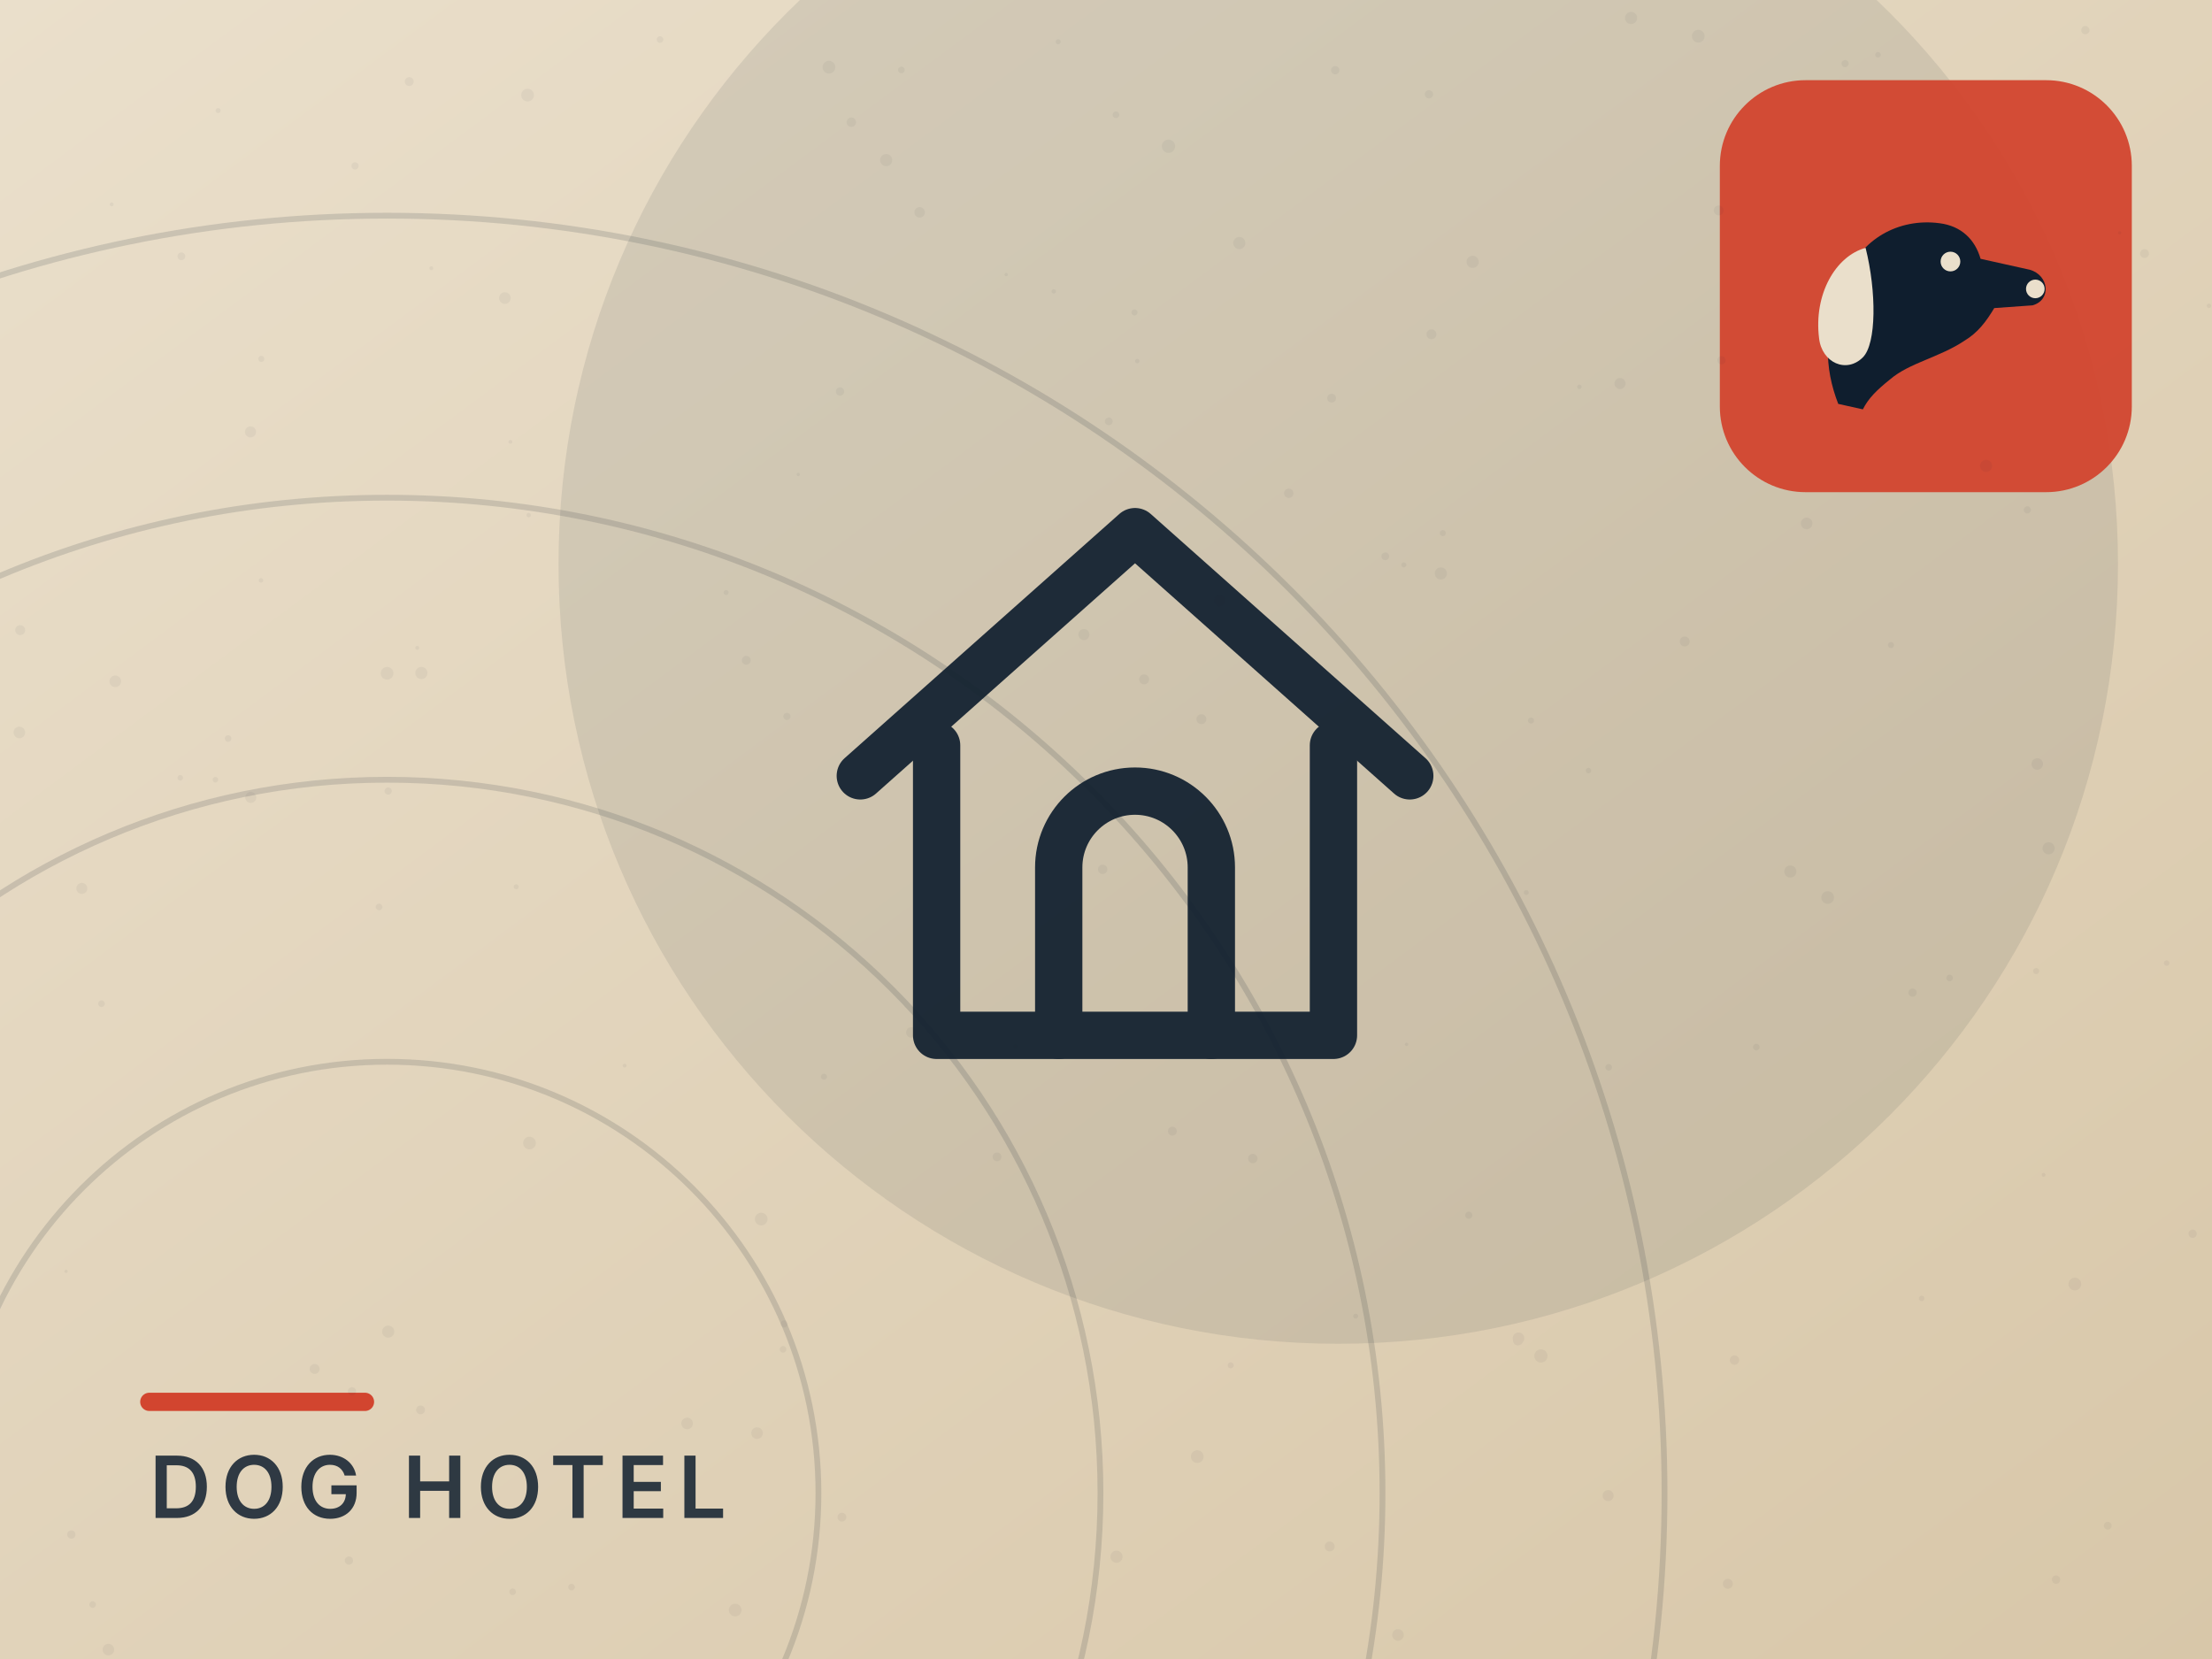
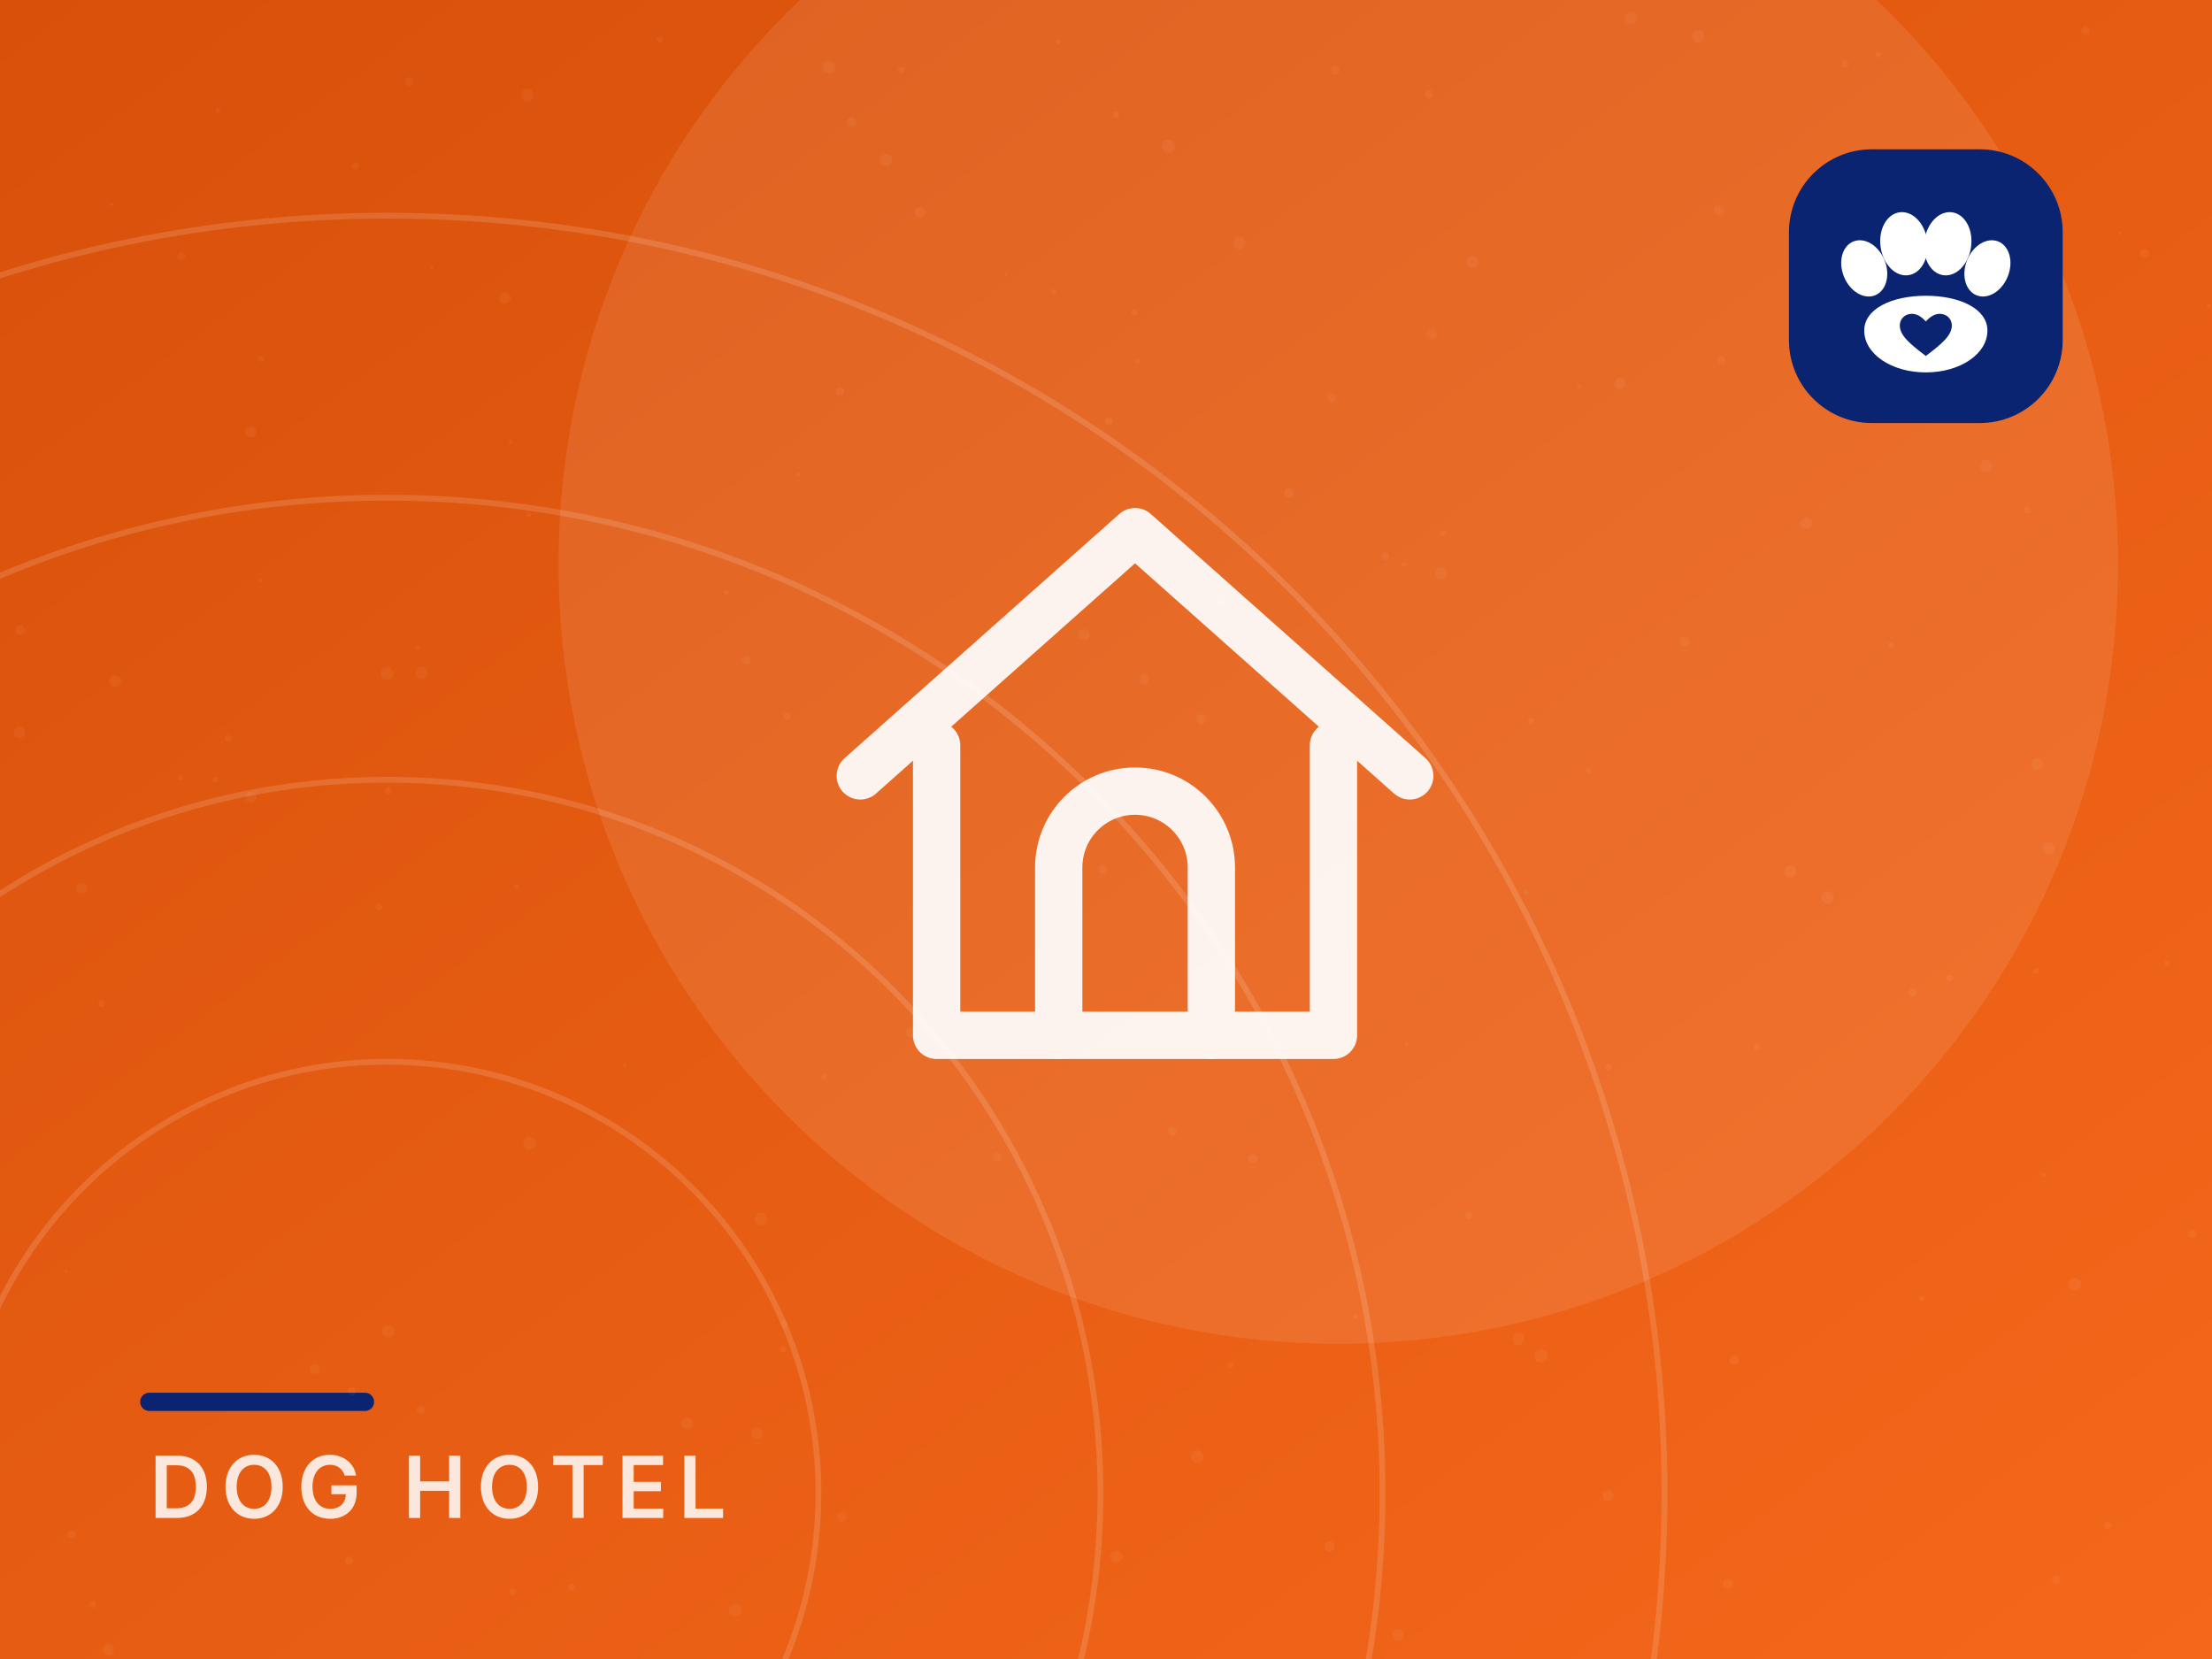
<svg xmlns="http://www.w3.org/2000/svg" viewBox="0 0 800 600" width="800" height="600" role="img" aria-label="Dog hotel">
  <defs>
    <linearGradient id="bg-svc-hotel-svg" x1="0" y1="0" x2="1" y2="1">
-       <stop offset="0" stop-color="#EADFCB" />
-       <stop offset="1" stop-color="#D8C7A9" />
+       <stop offset="0" stop-color="#D8500A" />
+       <stop offset="1" stop-color="#F4681B" />
    </linearGradient>
    <clipPath id="clip-svc-hotel-svg">
      <rect width="800" height="600" />
    </clipPath>
  </defs>
  <g clip-path="url(#clip-svc-hotel-svg)">
    <rect width="800" height="600" fill="url(#bg-svc-hotel-svg)" />
-     <circle cx="140" cy="540" r="156" fill="none" stroke="#0F1E2E" stroke-width="2.1" opacity=".14" />
-     <circle cx="140" cy="540" r="258" fill="none" stroke="#0F1E2E" stroke-width="2.1" opacity=".14" />
-     <circle cx="140" cy="540" r="360" fill="none" stroke="#0F1E2E" stroke-width="2.1" opacity=".14" />
-     <circle cx="140" cy="540" r="462" fill="none" stroke="#0F1E2E" stroke-width="2.1" opacity=".14" />
-     <circle cx="484" cy="204" r="282" fill="#0F1E2E" opacity=".09" />
+     <circle cx="140" cy="540" r="156" fill="none" stroke="#FFFFFF" stroke-width="2.1" opacity=".14" />
+     <circle cx="140" cy="540" r="258" fill="none" stroke="#FFFFFF" stroke-width="2.1" opacity=".14" />
+     <circle cx="140" cy="540" r="360" fill="none" stroke="#FFFFFF" stroke-width="2.1" opacity=".14" />
+     <circle cx="140" cy="540" r="462" fill="none" stroke="#FFFFFF" stroke-width="2.1" opacity=".14" />
+     <circle cx="484" cy="204" r="282" fill="#FFFFFF" opacity=".09" />
    <g transform="translate(272.5 142.6) scale(2.76)" opacity=".92">
-       <g fill="none" stroke="#0F1E2E" stroke-width="6.2" stroke-linecap="round" stroke-linejoin="round">
+       <g fill="none" stroke="#FFFFFF" stroke-width="6.2" stroke-linecap="round" stroke-linejoin="round">
        <path d="M14 50 L50 18 L86 50" />
        <path d="M24 46 V84 h52 V46" />
        <path d="M40 84 V62 a10 10 0 0 1 20 0 v22" />
      </g>
    </g>
-     <rect x="622" y="29" width="149" height="149" rx="31" fill="#D2452F" opacity=".95" />
-     <g transform="translate(647.0 54.0)">
-       <g transform="scale(0.99)">
-         <path d="M18 93 C13 80 12 66 21 47 C26 33 40 25 55 27 C63 28 68 33 70 40 L88 44 C95 46 96 55 89 57 L75 58 C72 63 69 67 64 70 C55 76 44 78 37 84 C32 88 29 91 27 95 Z" fill="#0F1E2E" />
-         <path d="M28 36 C17 39 9 53 11 69 C12 78 21 82 27 76 C32 71 32 52 28 36 Z" fill="#EADFCB" />
-         <circle cx="59" cy="41" r="3.6" fill="#EADFCB" />
-         <circle cx="90" cy="51" r="3.4" fill="#EADFCB" />
-       </g>
+     <rect x="647" y="54" width="99" height="99" rx="30" fill="#0A2472" />
+     <g transform="translate(647.0 54.0) scale(0.99)">
+       <path d="M50 81.5 C37.5 81.5 27.5 74.8 27.5 66.2 C27.5 58.3 37.5 53.5 50 53.5 C62.5 53.5 72.5 58.3 72.5 66.2 C72.5 74.8 62.5 81.5 50 81.5 Z" fill="#FFFFFF" />
+       <ellipse cx="27.5" cy="43.5" rx="8.0" ry="10.6" fill="#FFFFFF" transform="rotate(-22 27.5 43.5)" />
+       <ellipse cx="42.0" cy="34.5" rx="8.6" ry="11.6" fill="#FFFFFF" transform="rotate(-8 42.0 34.5)" />
+       <ellipse cx="58.0" cy="34.5" rx="8.6" ry="11.6" fill="#FFFFFF" transform="rotate(8 58.0 34.5)" />
+       <ellipse cx="72.5" cy="43.5" rx="8.0" ry="10.6" fill="#FFFFFF" transform="rotate(22 72.5 43.5)" />
+       <path d="M50 75.5 C44.2 71.1 40.5 68.0 40.5 64.4 C40.5 61.7 42.6 60.1 44.9 60.1 C46.8 60.1 48.5 61.2 50 62.9 C51.5 61.2 53.2 60.1 55.1 60.1 C57.4 60.1 59.5 61.7 59.5 64.4 C59.5 68.0 55.8 71.1 50 75.5 Z" fill="#0A2472" />
    </g>
-     <path d="M54 507 h78" stroke="#D2452F" stroke-width="6.6" stroke-linecap="round" />
-     <text x="54" y="549" fill="#0F1E2E" opacity=".85" font-family="Inter, Helvetica Neue, Arial, sans-serif" font-size="31" font-weight="600" letter-spacing="3.6">DOG HOTEL</text>
-     <g fill="#0F1E2E" opacity="0.05">
+     <path d="M54 507 h78" stroke="#0A2472" stroke-width="6.6" stroke-linecap="round" />
+     <text x="54" y="549" fill="#FFFFFF" opacity=".85" font-family="Inter, Helvetica Neue, Arial, sans-serif" font-size="31" font-weight="600" letter-spacing="3.6">DOG HOTEL</text>
+     <g fill="#FFFFFF" opacity="0.05">
      <circle cx="766.6" cy="84.2" r="0.6" />
      <circle cx="798.9" cy="110.6" r="0.8" />
      <circle cx="521.1" cy="207.4" r="2.2" />
      <circle cx="185.4" cy="575.7" r="1.2" />
      <circle cx="480.9" cy="559.3" r="1.8" />
      <circle cx="739.1" cy="424.9" r="0.7" />
      <circle cx="705.1" cy="353.7" r="1.2" />
      <circle cx="152.1" cy="509.9" r="1.6" />
      <circle cx="750.4" cy="464.4" r="2.3" />
      <circle cx="453.1" cy="419.0" r="1.7" />
      <circle cx="206.7" cy="574.0" r="1.2" />
      <circle cx="624.9" cy="572.8" r="1.8" />
      <circle cx="113.8" cy="495.1" r="1.8" />
      <circle cx="148.0" cy="29.5" r="1.6" />
      <circle cx="25.8" cy="555.0" r="1.5" />
      <circle cx="413.8" cy="245.7" r="1.8" />
      <circle cx="733.2" cy="184.4" r="1.3" />
      <circle cx="466.1" cy="178.4" r="1.7" />
      <circle cx="434.5" cy="260.1" r="1.8" />
      <circle cx="422.6" cy="52.9" r="2.4" />
      <circle cx="284.6" cy="259.1" r="1.3" />
      <circle cx="743.6" cy="571.3" r="1.5" />
      <circle cx="320.5" cy="57.9" r="2.2" />
      <circle cx="137.1" cy="328.0" r="1.2" />
      <circle cx="262.6" cy="214.3" r="0.9" />
      <circle cx="29.6" cy="321.3" r="2.0" />
      <circle cx="517.7" cy="120.9" r="1.8" />
      <circle cx="41.7" cy="246.4" r="2.1" />
      <circle cx="736.8" cy="276.3" r="2.1" />
      <circle cx="398.8" cy="314.4" r="1.7" />
      <circle cx="793.0" cy="446.2" r="1.5" />
      <circle cx="581.8" cy="386.0" r="1.2" />
      <circle cx="627.3" cy="491.9" r="1.7" />
      <circle cx="754.2" cy="10.9" r="1.5" />
      <circle cx="507.7" cy="204.3" r="0.9" />
      <circle cx="553.7" cy="260.6" r="1.1" />
      <circle cx="33.5" cy="580.3" r="1.2" />
      <circle cx="94.5" cy="129.8" r="1.1" />
      <circle cx="693.0" cy="108.4" r="1.1" />
      <circle cx="77.9" cy="282.0" r="1.0" />
      <circle cx="275.3" cy="440.9" r="2.3" />
      <circle cx="667.3" cy="23.0" r="1.3" />
      <circle cx="679.2" cy="19.8" r="1.0" />
      <circle cx="392.0" cy="229.5" r="2.0" />
      <circle cx="574.5" cy="278.7" r="1.0" />
      <circle cx="184.6" cy="159.8" r="0.7" />
      <circle cx="532.6" cy="94.7" r="2.2" />
      <circle cx="516.8" cy="34.1" r="1.5" />
      <circle cx="482.9" cy="25.4" r="1.5" />
      <circle cx="23.9" cy="459.8" r="0.6" />
      <circle cx="505.6" cy="591.3" r="2.1" />
      <circle cx="186.7" cy="320.7" r="0.9" />
      <circle cx="273.8" cy="518.3" r="2.1" />
      <circle cx="7.3" cy="227.9" r="1.8" />
      <circle cx="140.4" cy="481.6" r="2.2" />
      <circle cx="441.1" cy="217.2" r="2.1" />
      <circle cx="410.3" cy="113.0" r="1.1" />
      <circle cx="127.3" cy="503.2" r="1.5" />
      <circle cx="557.3" cy="490.4" r="2.4" />
      <circle cx="152.4" cy="243.4" r="2.2" />
      <circle cx="609.3" cy="232.0" r="1.8" />
      <circle cx="156.0" cy="97.0" r="0.7" />
      <circle cx="303.8" cy="141.6" r="1.5" />
      <circle cx="775.6" cy="91.7" r="1.6" />
      <circle cx="691.7" cy="359.0" r="1.5" />
      <circle cx="614.2" cy="13.1" r="2.3" />
      <circle cx="549.2" cy="484.0" r="2.1" />
      <circle cx="78.9" cy="40.0" r="0.9" />
      <circle cx="403.8" cy="563.0" r="2.2" />
      <circle cx="329.6" cy="373.4" r="1.9" />
      <circle cx="265.9" cy="582.3" r="2.3" />
      <circle cx="581.6" cy="540.9" r="2.0" />
      <circle cx="521.8" cy="192.8" r="1.1" />
      <circle cx="190.8" cy="34.4" r="2.3" />
      <circle cx="238.7" cy="14.3" r="1.2" />
      <circle cx="82.5" cy="267.1" r="1.2" />
      <circle cx="140.4" cy="286.1" r="1.3" />
      <circle cx="283.2" cy="488.0" r="1.2" />
      <circle cx="433.0" cy="526.8" r="2.3" />
      <circle cx="299.8" cy="24.3" r="2.3" />
      <circle cx="411.3" cy="130.6" r="0.8" />
      <circle cx="191.2" cy="186.3" r="0.8" />
      <circle cx="39.2" cy="596.6" r="2.1" />
      <circle cx="90.7" cy="288.4" r="2.0" />
      <circle cx="403.6" cy="41.5" r="1.2" />
      <circle cx="304.5" cy="548.7" r="1.6" />
      <circle cx="367.2" cy="378.4" r="0.7" />
      <circle cx="549.0" cy="484.8" r="1.8" />
      <circle cx="288.7" cy="171.6" r="0.6" />
      <circle cx="65.6" cy="92.7" r="1.4" />
      <circle cx="622.6" cy="130.3" r="1.5" />
      <circle cx="508.7" cy="377.7" r="0.6" />
      <circle cx="736.4" cy="351.2" r="1.1" />
      <circle cx="191.5" cy="413.4" r="2.3" />
      <circle cx="269.9" cy="238.8" r="1.6" />
      <circle cx="140.0" cy="243.5" r="2.3" />
      <circle cx="445.1" cy="493.8" r="1.1" />
      <circle cx="695.0" cy="469.6" r="1.0" />
      <circle cx="424.0" cy="409.1" r="1.6" />
      <circle cx="481.6" cy="144.0" r="1.6" />
      <circle cx="283.6" cy="478.8" r="1.3" />
      <circle cx="783.6" cy="348.3" r="1.0" />
      <circle cx="332.6" cy="76.8" r="1.9" />
      <circle cx="36.7" cy="363.0" r="1.2" />
      <circle cx="621.6" cy="76.1" r="1.8" />
      <circle cx="571.2" cy="139.9" r="0.8" />
      <circle cx="298.0" cy="389.4" r="1.1" />
      <circle cx="7.0" cy="264.9" r="2.1" />
      <circle cx="126.2" cy="564.4" r="1.5" />
      <circle cx="128.4" cy="60.0" r="1.3" />
      <circle cx="381.1" cy="105.4" r="0.8" />
      <circle cx="401.0" cy="152.4" r="1.4" />
      <circle cx="360.6" cy="418.4" r="1.6" />
      <circle cx="182.6" cy="107.8" r="2.1" />
      <circle cx="40.4" cy="73.9" r="0.7" />
      <circle cx="661.0" cy="324.6" r="2.3" />
      <circle cx="501.0" cy="201.2" r="1.4" />
      <circle cx="585.9" cy="138.7" r="2.0" />
      <circle cx="326.0" cy="25.3" r="1.2" />
      <circle cx="448.2" cy="87.9" r="2.2" />
      <circle cx="740.9" cy="306.8" r="2.2" />
      <circle cx="552.0" cy="322.8" r="0.9" />
      <circle cx="762.3" cy="551.8" r="1.4" />
      <circle cx="307.9" cy="44.2" r="1.7" />
      <circle cx="683.9" cy="233.3" r="1.1" />
      <circle cx="490.3" cy="476.0" r="0.9" />
      <circle cx="225.9" cy="385.4" r="0.7" />
      <circle cx="653.4" cy="189.3" r="2.1" />
      <circle cx="363.9" cy="99.3" r="0.6" />
      <circle cx="90.6" cy="156.2" r="2.0" />
      <circle cx="635.2" cy="378.7" r="1.2" />
      <circle cx="531.2" cy="439.5" r="1.3" />
      <circle cx="65.2" cy="281.3" r="1.0" />
      <circle cx="150.9" cy="234.3" r="0.7" />
      <circle cx="718.3" cy="168.5" r="2.2" />
      <circle cx="589.9" cy="6.5" r="2.2" />
      <circle cx="647.5" cy="315.2" r="2.2" />
      <circle cx="382.7" cy="15.1" r="0.9" />
      <circle cx="248.5" cy="514.8" r="2.1" />
      <circle cx="94.4" cy="209.9" r="0.8" />
    </g>
  </g>
</svg>
